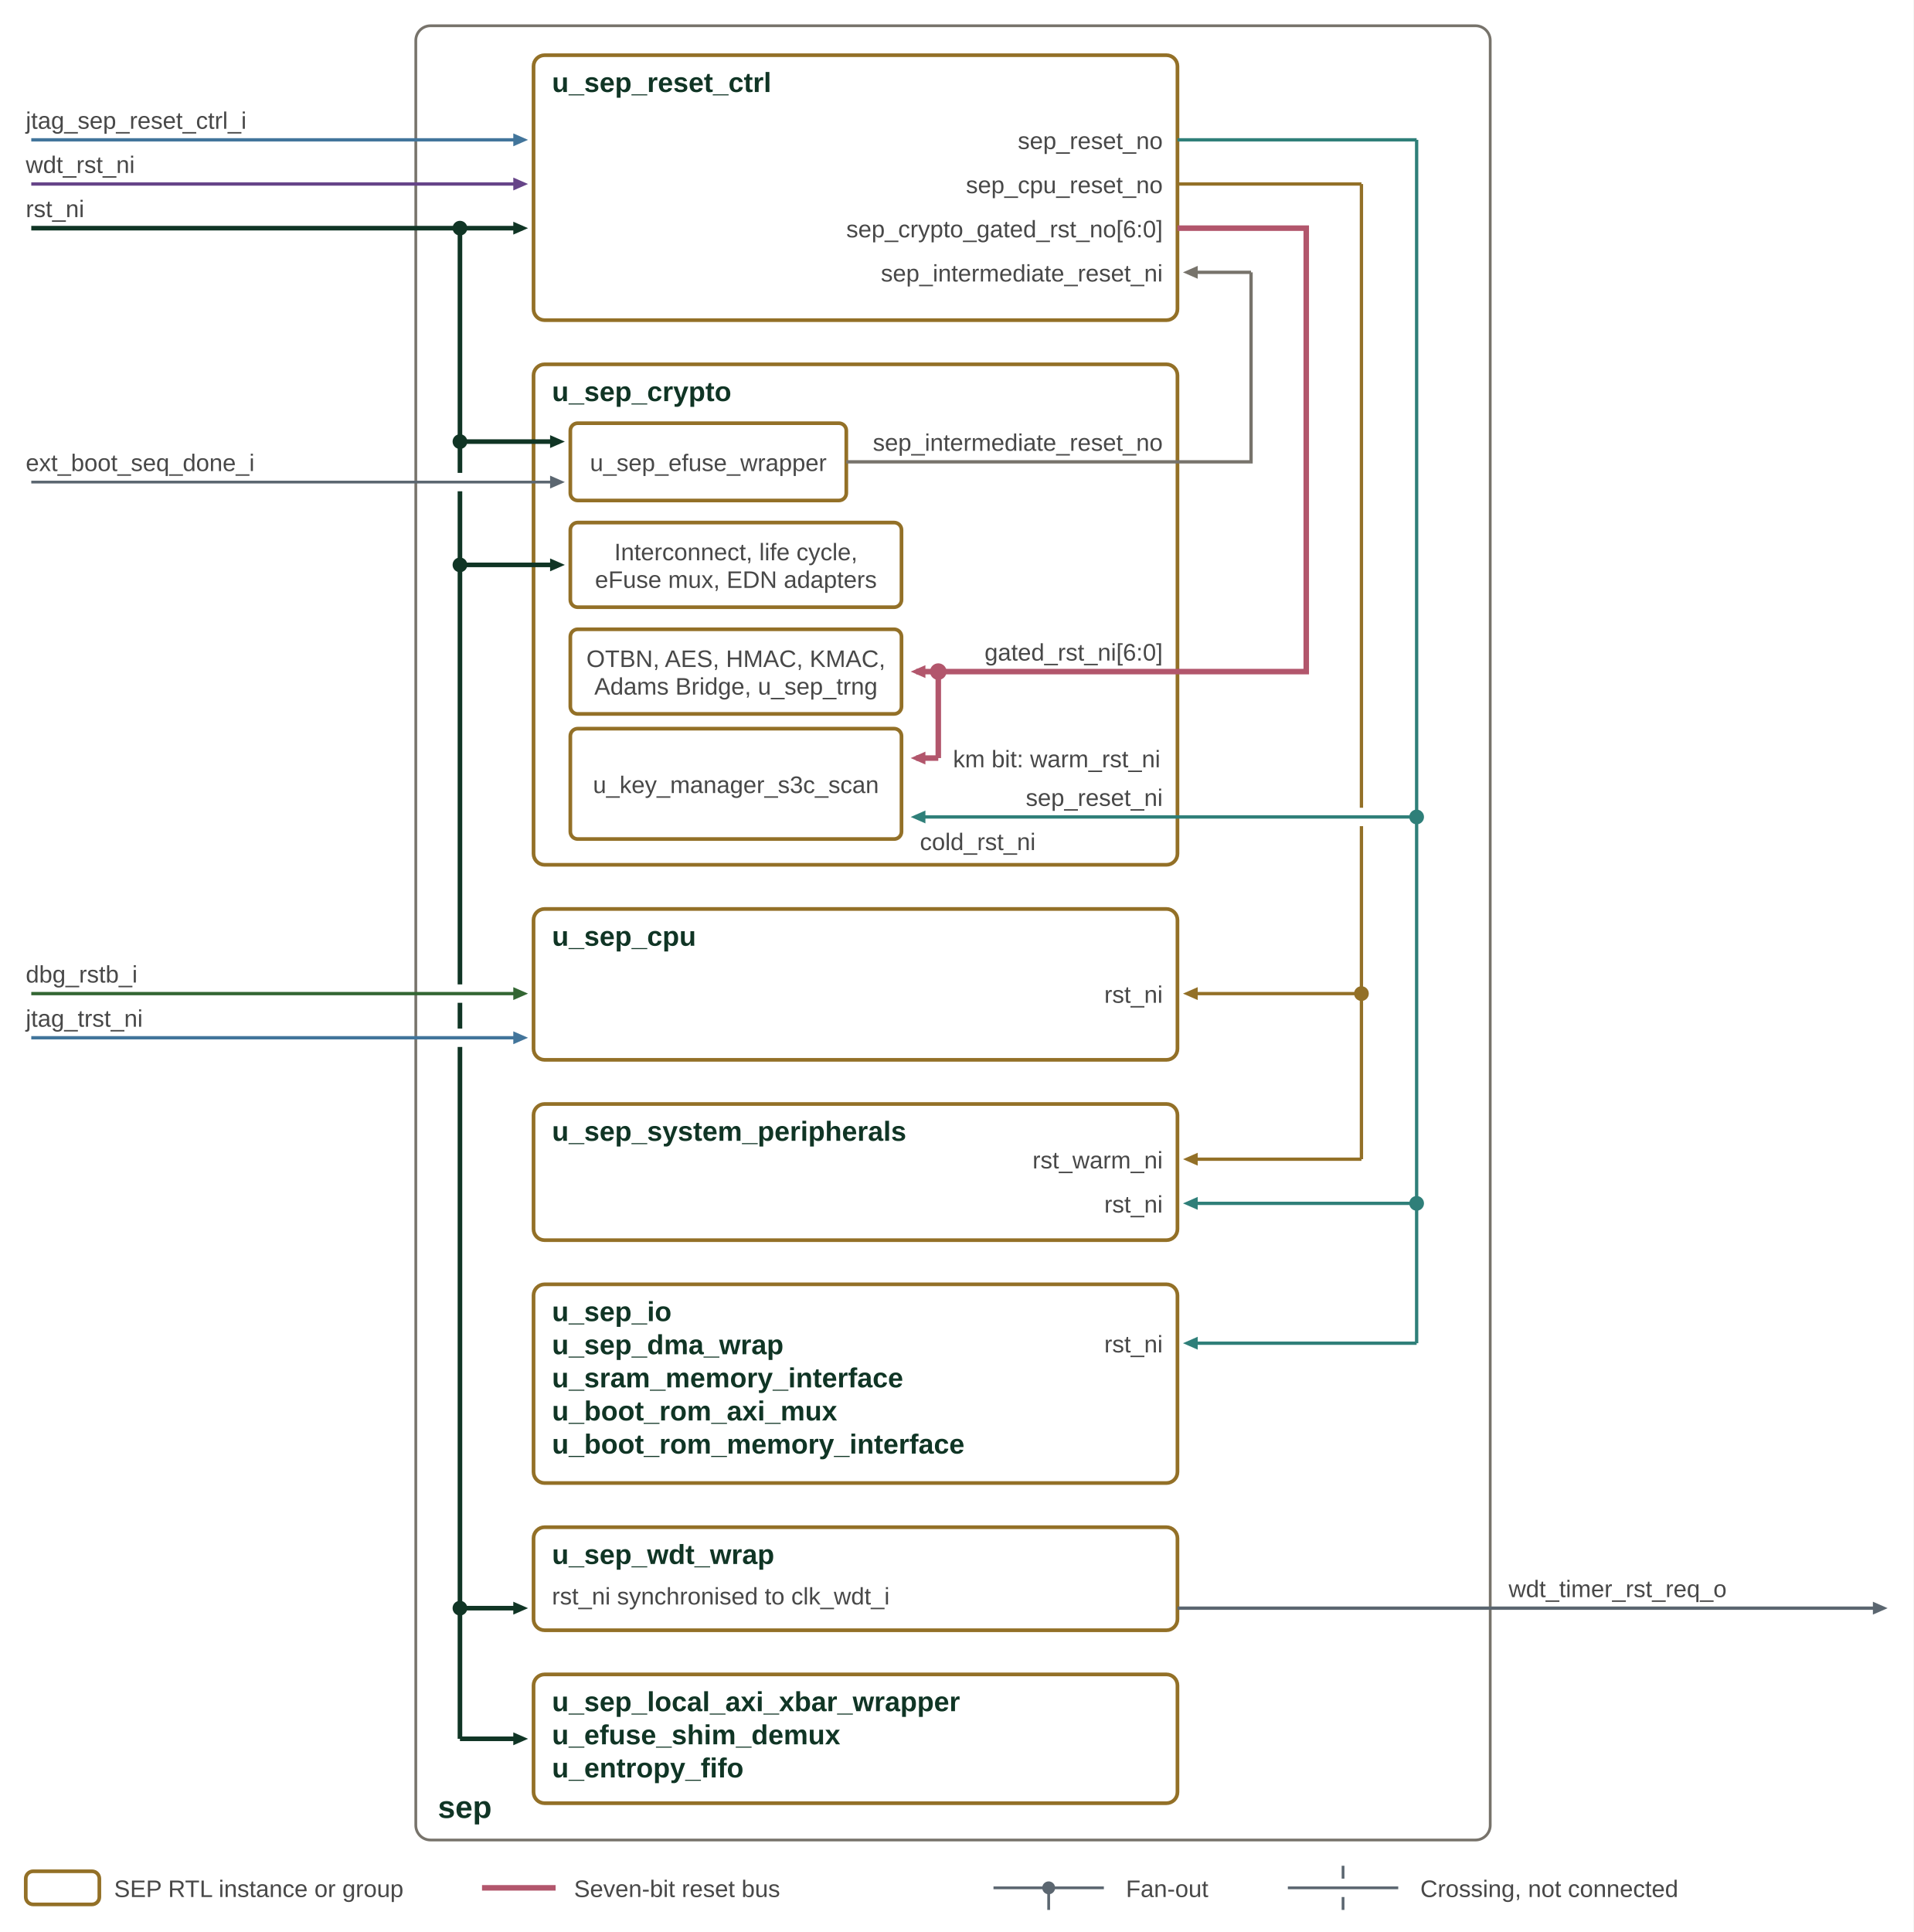
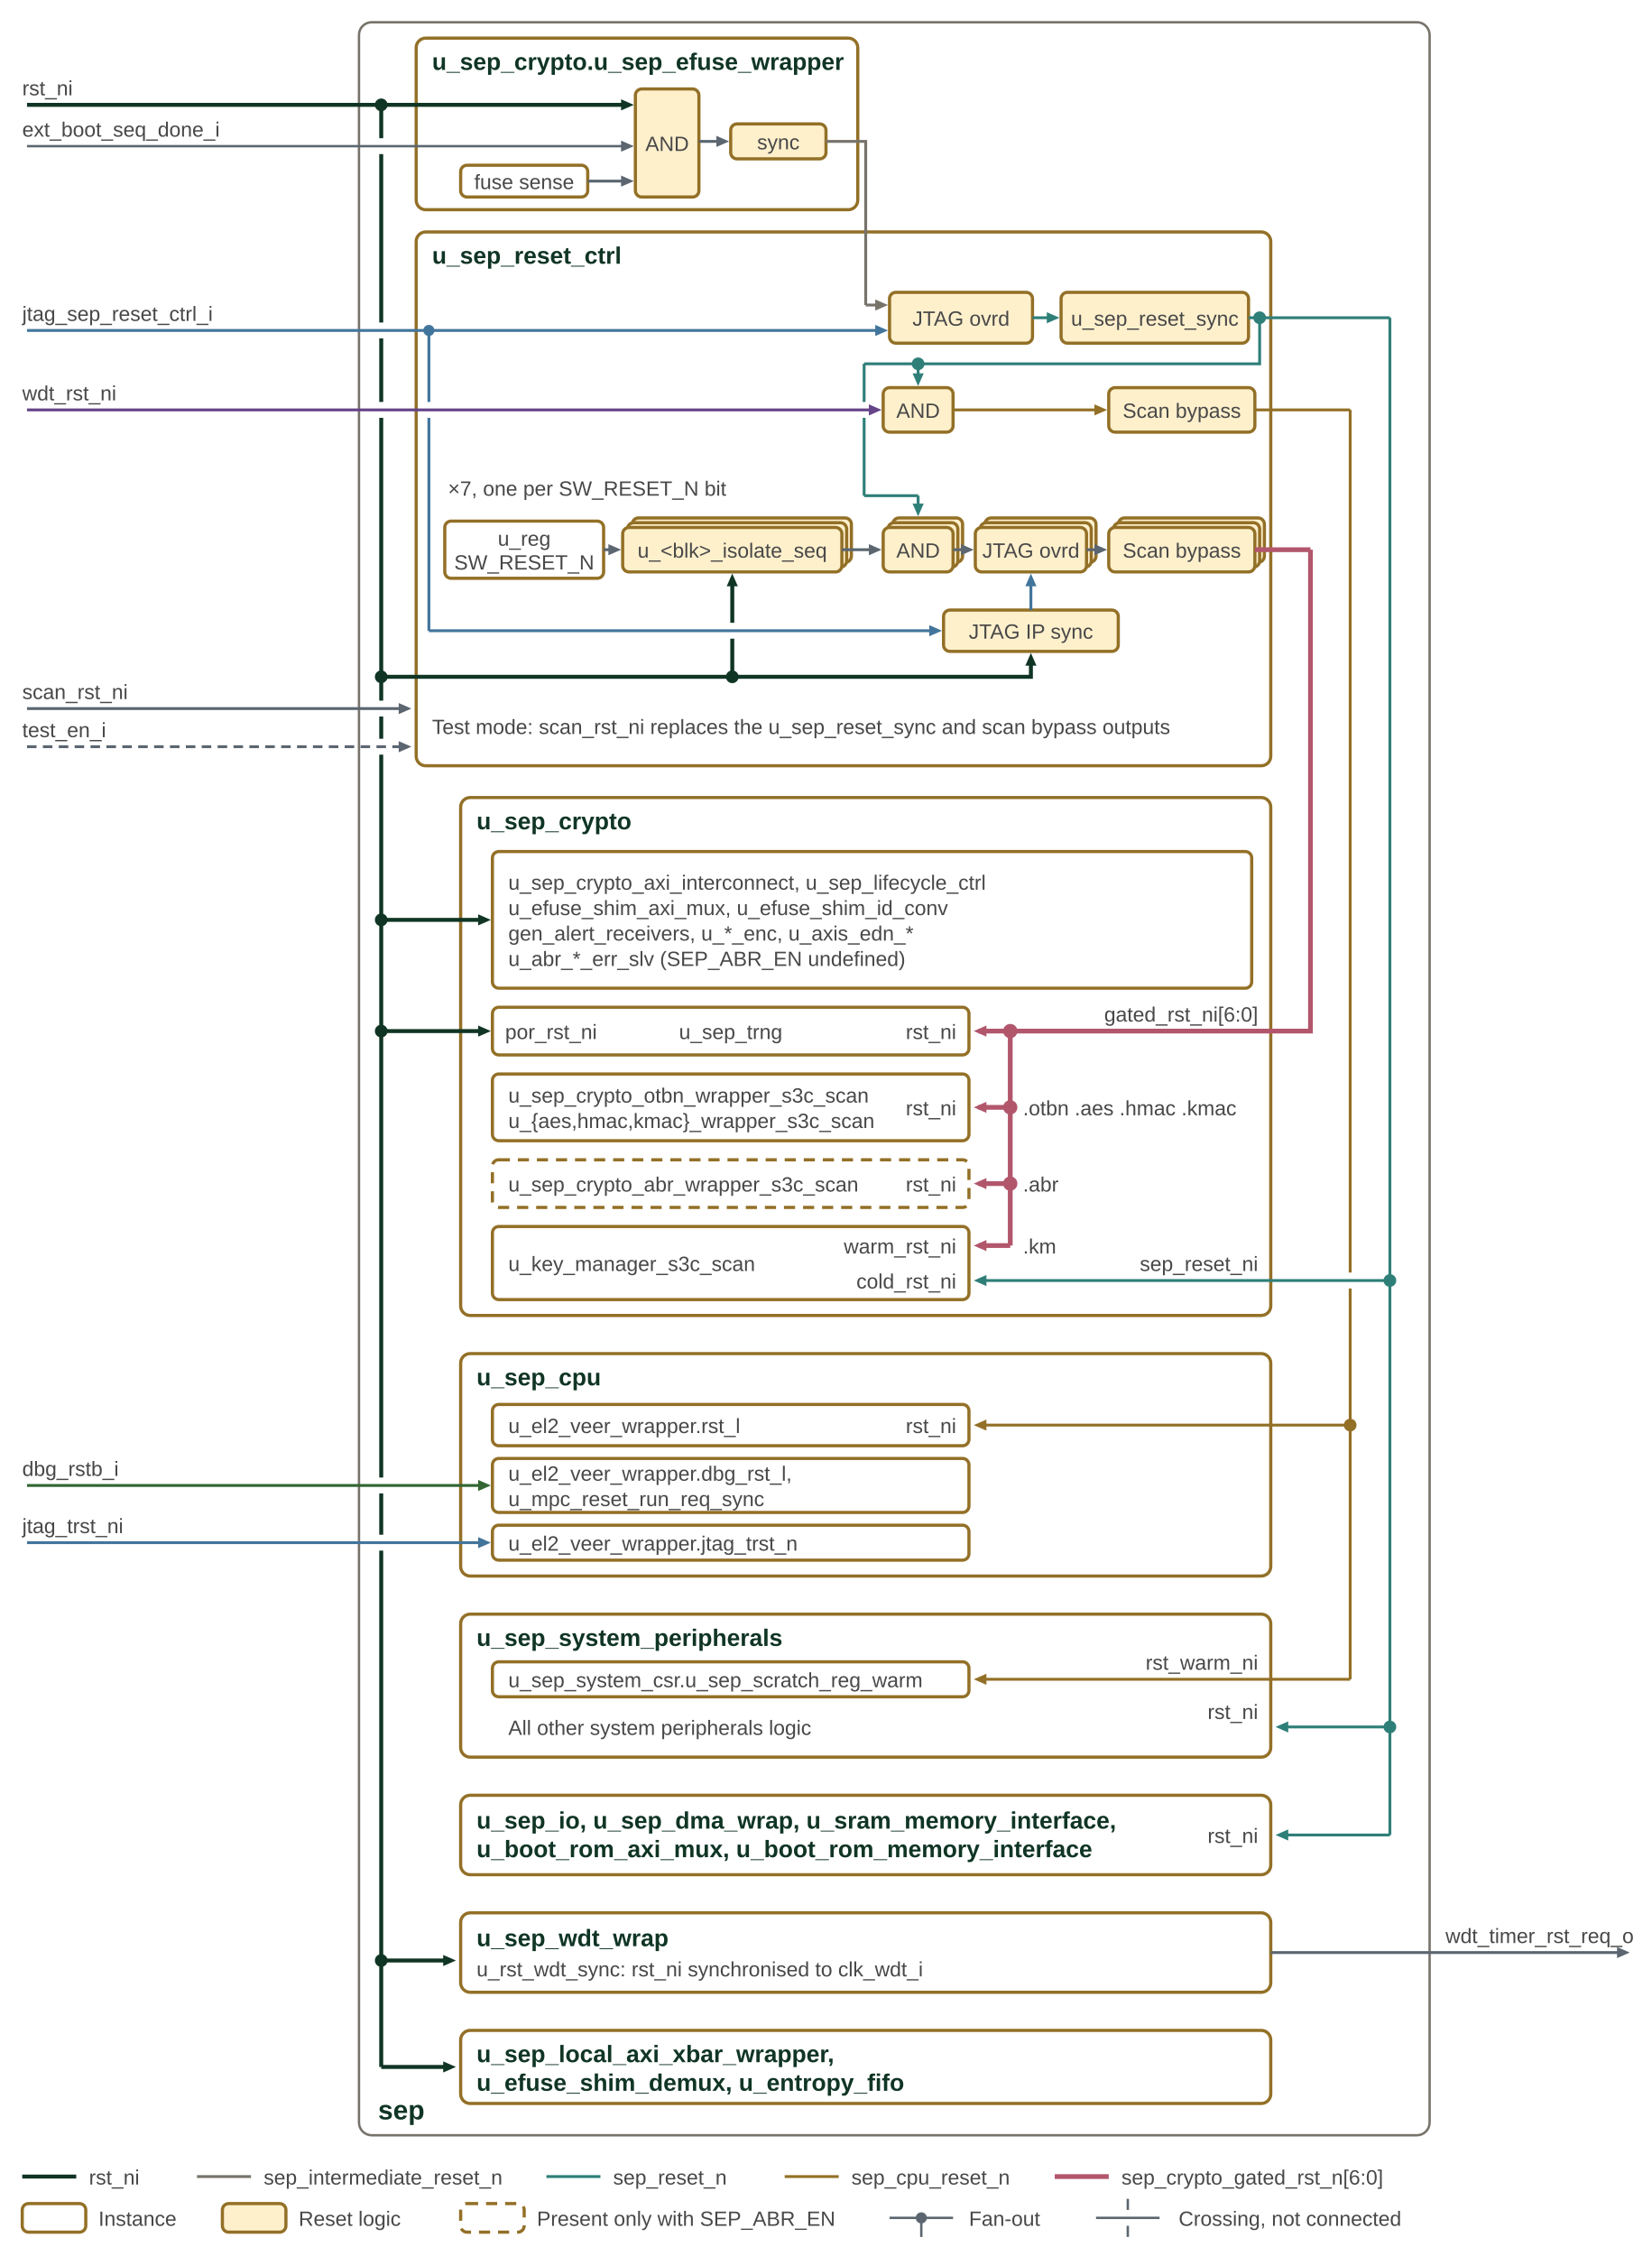
- <svg xmlns="http://www.w3.org/2000/svg" width="1040" height="1050" viewBox="0 0 1040 1050" role="img" aria-labelledby="title desc">
+ <svg xmlns="http://www.w3.org/2000/svg" width="1040" height="1420" viewBox="0 0 1040 1420" role="img" aria-labelledby="title desc">
  <defs>
    <marker id="ae" markerUnits="userSpaceOnUse" markerWidth="10" markerHeight="9" refX="7" refY="4.5" orient="auto">
      <path d="M0,0 L10,4.5 L0,9 Z" fill="#103525" />
    </marker>
    <marker id="as" markerUnits="userSpaceOnUse" markerWidth="10" markerHeight="9" refX="3" refY="4.5" orient="auto">
      <path d="M10,0 L0,4.5 L10,9 Z" fill="#103525" />
    </marker>
    <marker id="ge" markerUnits="userSpaceOnUse" markerWidth="8" markerHeight="7" refX="5" refY="3.5" orient="auto">
      <path d="M0,0 L8,3.5 L0,7 Z" fill="#5b6670" />
    </marker>
    <marker id="gs" markerUnits="userSpaceOnUse" markerWidth="8" markerHeight="7" refX="3" refY="3.5" orient="auto">
      <path d="M8,0 L0,3.5 L8,7 Z" fill="#5b6670" />
    </marker>
    <marker id="je" markerUnits="userSpaceOnUse" markerWidth="8" markerHeight="7" refX="5" refY="3.5" orient="auto">
      <path d="M0,0 L8,3.5 L0,7 Z" fill="#42759b" />
    </marker>
    <marker id="js" markerUnits="userSpaceOnUse" markerWidth="8" markerHeight="7" refX="3" refY="3.5" orient="auto">
      <path d="M8,0 L0,3.5 L8,7 Z" fill="#42759b" />
    </marker>
    <marker id="m-smu" markerUnits="userSpaceOnUse" markerWidth="8" markerHeight="7" refX="5" refY="3.5" orient="auto">
      <path d="M0,0 L8,3.5 L0,7 Z" fill="#103525" />
    </marker>
    <marker id="m-ref" markerUnits="userSpaceOnUse" markerWidth="8" markerHeight="7" refX="5" refY="3.5" orient="auto">
      <path d="M0,0 L8,3.5 L0,7 Z" fill="#2f7f79" />
    </marker>
    <marker id="m-per" markerUnits="userSpaceOnUse" markerWidth="8" markerHeight="7" refX="5" refY="3.5" orient="auto">
      <path d="M0,0 L8,3.5 L0,7 Z" fill="#937027" />
    </marker>
    <marker id="m-tel" markerUnits="userSpaceOnUse" markerWidth="8" markerHeight="7" refX="5" refY="3.5" orient="auto">
      <path d="M0,0 L8,3.5 L0,7 Z" fill="#664488" />
    </marker>
    <marker id="m-wdt" markerUnits="userSpaceOnUse" markerWidth="8" markerHeight="7" refX="5" refY="3.5" orient="auto">
      <path d="M0,0 L8,3.5 L0,7 Z" fill="#77736b" />
    </marker>
    <marker id="m-rosc" markerUnits="userSpaceOnUse" markerWidth="8" markerHeight="7" refX="5" refY="3.5" orient="auto">
      <path d="M0,0 L8,3.5 L0,7 Z" fill="#336633" />
    </marker>
    <marker id="m-jtag" markerUnits="userSpaceOnUse" markerWidth="8" markerHeight="7" refX="5" refY="3.5" orient="auto">
      <path d="M0,0 L8,3.5 L0,7 Z" fill="#42759b" />
    </marker>
    <marker id="m-spi" markerUnits="userSpaceOnUse" markerWidth="8" markerHeight="7" refX="5" refY="3.5" orient="auto">
      <path d="M0,0 L8,3.5 L0,7 Z" fill="#5b6670" />
    </marker>
    <marker id="m-slate" markerUnits="userSpaceOnUse" markerWidth="8" markerHeight="7" refX="5" refY="3.5" orient="auto">
      <path d="M0,0 L8,3.5 L0,7 Z" fill="#5b6670" />
    </marker>
    <marker id="m-pg" markerUnits="userSpaceOnUse" markerWidth="8" markerHeight="7" refX="5" refY="3.5" orient="auto">
      <path d="M0,0 L8,3.5 L0,7 Z" fill="#336633" />
    </marker>
    <marker id="m-bus" markerUnits="userSpaceOnUse" markerWidth="8" markerHeight="7" refX="5" refY="3.5" orient="auto">
      <path d="M0,0 L8,3.5 L0,7 Z" fill="#b2566c" />
    </marker>
    <style>
text { font-family: Arial, sans-serif; font-size: 15px; fill: #484848; }
.t { fill: #484848; }
.b { font-size: 17px; font-weight: bold; fill: #103525; }
.bs { font-size: 15px; font-weight: bold; fill: #103525; }
.h { font-size: 22px; font-weight: bold; fill: #103525; }
.s { font-size: 13px; fill: #484848; }
.si { font-size: 13px; font-style: italic; fill: #484848; }
.pmt { font-size: 12px; font-weight: bold; fill: #ffffff; }
.pst { font-size: 12px; font-weight: bold; fill: #103525; }
.pjt { font-size: 12px; font-weight: bold; fill: #1d4b6e; }
.pct { font-size: 12px; font-weight: bold; fill: #1f5c57; }
.pm { fill: #103525; stroke: #103525; stroke-width: 1.2; }
.ps { fill: #ffffff; stroke: #103525; stroke-width: 1.2; }
.pj { fill: #e8f3ff; stroke: #42759b; stroke-width: 1.2; }
.pc { fill: #d9f0ee; stroke: #2f7f79; stroke-width: 1.2; }
.smu { fill: #ffffff; stroke: #77736b; stroke-width: 1.5; }
.network { fill: #e8f0e8; stroke: #336633; stroke-width: 2; }
.fabric { fill: #fff0cc; stroke: #937027; stroke-width: 2; }
.core { fill: #ffffff; stroke: #937027; stroke-width: 2; }
.future { fill: #ffffff; stroke: #937027; stroke-width: 2; }
.nostroke { stroke: none; }
.fut { fill: none; stroke-dasharray: 7 5; }
.opt { stroke-dasharray: 7 5; }
.hatch { fill: none; stroke: #103525; stroke-opacity: 0.16; stroke-width: 1.2; }
.external { fill: #f2f2f2; stroke: #77736b; stroke-width: 1.5; }
.axi { fill: none; stroke: #103525; stroke-width: 2.5; marker-start: url(#as); marker-end: url(#ae); }
.axio { fill: none; stroke: #103525; stroke-width: 2.5; stroke-dasharray: 8 5; marker-start: url(#as); marker-end: url(#ae); }
.sig { fill: none; stroke: #5b6670; stroke-width: 1.5; marker-start: url(#gs); marker-end: url(#ge); }
.sigo { fill: none; stroke: #5b6670; stroke-width: 1.5; marker-end: url(#ge); }
.jtag { fill: none; stroke: #42759b; stroke-width: 1.8; marker-end: url(#je); }
.jtagb { fill: none; stroke: #42759b; stroke-width: 1.8; marker-start: url(#js); marker-end: url(#je); }
.sigplain { fill: none; stroke: #5b6670; stroke-width: 1.5; }
.n-smu { fill: none; stroke: #103525; stroke-width: 2.5; }
.a-smu { fill: none; stroke: #103525; stroke-width: 2.5; marker-end: url(#m-smu); }
.n-ref { fill: none; stroke: #2f7f79; stroke-width: 1.8; }
.a-ref { fill: none; stroke: #2f7f79; stroke-width: 1.8; marker-end: url(#m-ref); }
.n-per { fill: none; stroke: #937027; stroke-width: 1.8; }
.a-per { fill: none; stroke: #937027; stroke-width: 1.8; marker-end: url(#m-per); }
.n-tel { fill: none; stroke: #664488; stroke-width: 1.8; }
.a-tel { fill: none; stroke: #664488; stroke-width: 1.8; marker-end: url(#m-tel); }
.n-wdt { fill: none; stroke: #77736b; stroke-width: 1.8; }
.a-wdt { fill: none; stroke: #77736b; stroke-width: 1.8; marker-end: url(#m-wdt); }
.n-rosc { fill: none; stroke: #336633; stroke-width: 1.8; }
.a-rosc { fill: none; stroke: #336633; stroke-width: 1.8; marker-end: url(#m-rosc); }
.n-jtag { fill: none; stroke: #42759b; stroke-width: 1.8; }
.a-jtag { fill: none; stroke: #42759b; stroke-width: 1.8; marker-end: url(#m-jtag); }
.n-spi { fill: none; stroke: #5b6670; stroke-width: 1.8; }
.a-spi { fill: none; stroke: #5b6670; stroke-width: 1.8; marker-end: url(#m-spi); }
.n-slate { fill: none; stroke: #5b6670; stroke-width: 1.8; }
.a-slate { fill: none; stroke: #5b6670; stroke-width: 1.8; marker-end: url(#m-slate); }
.n-pg { fill: none; stroke: #336633; stroke-width: 1.8; }
.a-pg { fill: none; stroke: #336633; stroke-width: 1.8; marker-end: url(#m-pg); }
.n-bus { fill: none; stroke: #b2566c; stroke-width: 3; }
.a-bus { fill: none; stroke: #b2566c; stroke-width: 3; marker-end: url(#m-bus); }
+ .n-dash { fill: none; stroke: #5b6670; stroke-width: 1.8; stroke-dasharray: 6 4; }
+ .a-dash { fill: none; stroke: #5b6670; stroke-width: 1.8; stroke-dasharray: 6 4; marker-end: url(#m-slate); }
</style>
  </defs>
-   <rect width="1040" height="1050" fill="#ffffff" />
-   <rect class="smu" x="226" y="14" width="584" height="986" rx="8" />
-   <text class="b" x="238" y="988" text-anchor="start">sep</text>
-   <rect class="core" x="290" y="30" width="350" height="144" rx="6" />
-   <text class="bs" x="300" y="50" text-anchor="start">u_sep_reset_ctrl</text>
-   <text class="s" x="632" y="81" text-anchor="end">sep_reset_no</text>
-   <text class="s" x="632" y="105" text-anchor="end">sep_cpu_reset_no</text>
-   <text class="s" x="632" y="129" text-anchor="end">sep_crypto_gated_rst_no[6:0]</text>
-   <text class="s" x="632" y="153" text-anchor="end">sep_intermediate_reset_ni</text>
-   <text class="s" x="14" y="70" text-anchor="start">jtag_sep_reset_ctrl_i</text>
-   <path class="a-jtag" d="M17,76 L284,76" />
-   <text class="s" x="14" y="94" text-anchor="start">wdt_rst_ni</text>
-   <path class="a-tel" d="M17,100 L284,100" />
-   <text class="s" x="14" y="118" text-anchor="start">rst_ni</text>
-   <path class="a-smu" d="M17,124 L284,124" />
-   <circle cx="250" cy="124" r="4" fill="#103525" />
-   <rect class="core" x="290" y="198" width="350" height="272" rx="6" />
-   <text class="bs" x="300" y="218" text-anchor="start">u_sep_crypto</text>
-   <rect class="core" x="310" y="230" width="150" height="42" rx="4" />
-   <text class="s" x="385" y="256" text-anchor="middle">u_sep_efuse_wrapper</text>
-   <rect class="core" x="310" y="284" width="180" height="46" rx="4" />
-   <text class="s" x="400" y="304.5" text-anchor="middle">Interconnect, life cycle,</text>
-   <text class="s" x="400" y="319.5" text-anchor="middle">eFuse mux, EDN adapters</text>
-   <rect class="core" x="310" y="342" width="180" height="46" rx="4" />
-   <text class="s" x="400" y="362.5" text-anchor="middle">OTBN, AES, HMAC, KMAC,</text>
-   <text class="s" x="400" y="377.5" text-anchor="middle">Adams Bridge, u_sep_trng</text>
-   <rect class="core" x="310" y="396" width="180" height="60" rx="4" />
-   <text class="s" x="400" y="431" text-anchor="middle">u_key_manager_s3c_scan</text>
-   <path class="a-smu" d="M250,240 L304,240" />
-   <circle cx="250" cy="240" r="4" fill="#103525" />
-   <text class="s" x="14" y="256" text-anchor="start">ext_boot_seq_done_i</text>
-   <path class="sigo" d="M17,262 L304,262" />
-   <path class="a-smu" d="M250,307 L304,307" />
-   <circle cx="250" cy="307" r="4" fill="#103525" />
-   <text class="s" x="632" y="245" text-anchor="end">sep_intermediate_reset_no</text>
-   <path class="n-wdt" d="M460,251 L680,251 L680,148" />
-   <path class="a-wdt" d="M680,148 L646,148" />
-   <text class="s" x="632" y="359" text-anchor="end">gated_rst_ni[6:0]</text>
-   <path class="n-bus" d="M640,124 L710,124 L710,365 L510,365" />
-   <path class="a-bus" d="M510,365 L498,365" />
-   <path class="n-bus" d="M510,365 L510,412" />
-   <path class="a-bus" d="M510,412 L498,412" />
-   <circle cx="510" cy="365" r="4.5" fill="#b2566c" />
-   <text class="s" x="518" y="417" text-anchor="start">km bit: warm_rst_ni</text>
-   <text class="s" x="632" y="438" text-anchor="end">sep_reset_ni</text>
-   <text class="s" x="500" y="462" text-anchor="start">cold_rst_ni</text>
-   <rect class="core" x="290" y="494" width="350" height="82" rx="6" />
-   <text class="bs" x="300" y="514" text-anchor="start">u_sep_cpu</text>
-   <text class="s" x="632" y="545" text-anchor="end">rst_ni</text>
-   <text class="s" x="14" y="534" text-anchor="start">dbg_rstb_i</text>
-   <path class="a-pg" d="M17,540 L284,540" />
-   <text class="s" x="14" y="558" text-anchor="start">jtag_trst_ni</text>
-   <path class="a-jtag" d="M17,564 L284,564" />
-   <rect class="core" x="290" y="600" width="350" height="74" rx="6" />
-   <text class="bs" x="300" y="620" text-anchor="start">u_sep_system_peripherals</text>
-   <text class="s" x="632" y="635" text-anchor="end">rst_warm_ni</text>
-   <text class="s" x="632" y="659" text-anchor="end">rst_ni</text>
-   <rect class="core" x="290" y="698" width="350" height="108" rx="6" />
-   <text class="bs" x="300" y="718" text-anchor="start">u_sep_io</text>
-   <text class="bs" x="300" y="736" text-anchor="start">u_sep_dma_wrap</text>
-   <text class="bs" x="300" y="754" text-anchor="start">u_sram_memory_interface</text>
-   <text class="bs" x="300" y="772" text-anchor="start">u_boot_rom_axi_mux</text>
-   <text class="bs" x="300" y="790" text-anchor="start">u_boot_rom_memory_interface</text>
-   <text class="s" x="632" y="735" text-anchor="end">rst_ni</text>
-   <rect class="core" x="290" y="830" width="350" height="56" rx="6" />
-   <text class="bs" x="300" y="850" text-anchor="start">u_sep_wdt_wrap</text>
-   <text class="s" x="300" y="872" text-anchor="start">rst_ni synchronised to clk_wdt_i</text>
-   <text class="s" x="820" y="868" text-anchor="start">wdt_timer_rst_req_o</text>
-   <path class="a-slate" d="M640,874 L1023,874" />
-   <path class="a-smu" d="M250,874 L284,874" />
-   <circle cx="250" cy="874" r="4" fill="#103525" />
-   <rect class="core" x="290" y="910" width="350" height="70" rx="6" />
-   <text class="bs" x="300" y="930" text-anchor="start">u_sep_local_axi_xbar_wrapper</text>
-   <text class="bs" x="300" y="948" text-anchor="start">u_efuse_shim_demux</text>
-   <text class="bs" x="300" y="966" text-anchor="start">u_entropy_fifo</text>
-   <path class="a-smu" d="M250,945 L284,945" />
-   <path class="n-smu" d="M250,124 L250,257 M250,267 L250,535 M250,545 L250,559 M250,569 L250,945" />
-   <path class="n-ref" d="M640,76 L770,76" />
-   <path class="n-ref" d="M770,76 L770,730" />
-   <path class="a-ref" d="M770,444 L498,444" />
-   <path class="a-ref" d="M770,654 L646,654" />
-   <path class="a-ref" d="M770,730 L646,730" />
-   <circle cx="770" cy="444" r="4" fill="#2f7f79" />
-   <circle cx="770" cy="654" r="4" fill="#2f7f79" />
-   <path class="n-per" d="M640,100 L740,100" />
-   <path class="n-per" d="M740,100 L740,439 M740,449 L740,630" />
-   <path class="a-per" d="M740,540 L646,540" />
-   <path class="a-per" d="M740,630 L646,630" />
-   <circle cx="740" cy="540" r="4" fill="#937027" />
-   <rect class="core" x="14" y="1017" width="40" height="18" rx="4" />
-   <text class="s" x="62" y="1031" text-anchor="start">SEP RTL instance or group</text>
-   <path class="n-bus" d="M262,1026 L302,1026" />
-   <text class="s" x="312" y="1031" text-anchor="start">Seven-bit reset bus</text>
-   <path class="sigplain" d="M540,1026 L600,1026" />
-   <path class="sigplain" d="M570,1026 L570,1038" />
-   <circle cx="570" cy="1026" r="3.5" fill="#5b6670" />
-   <text class="s" x="612" y="1031" text-anchor="start">Fan-out</text>
-   <path class="sigplain" d="M700,1026 L760,1026" />
-   <path class="sigplain" d="M730,1014 L730,1021 M730,1031 L730,1038" />
-   <text class="s" x="772" y="1031" text-anchor="start">Crossing, not connected</text>
+   <rect width="1040" height="1420" fill="#ffffff" />
+   <rect class="smu" x="226" y="14" width="674" height="1330" rx="8" />
+   <text class="b" x="238" y="1334" text-anchor="start">sep</text>
+   <rect class="core" x="262" y="24" width="278" height="108" rx="6" />
+   <text class="bs" x="272" y="44" text-anchor="start">u_sep_crypto.u_sep_efuse_wrapper</text>
+   <rect class="core" x="290" y="104" width="80" height="20" rx="4" />
+   <text class="s" x="330" y="119" text-anchor="middle">fuse sense</text>
+   <rect class="fabric" x="400" y="56" width="40" height="68" rx="4" />
+   <text class="s" x="420" y="95" text-anchor="middle">AND</text>
+   <rect class="fabric" x="460" y="78" width="60" height="22" rx="4" />
+   <text class="s" x="490" y="94" text-anchor="middle">sync</text>
+   <path class="a-slate" d="M370,114 L396,114" />
+   <path class="a-slate" d="M440,89 L456,89" />
+   <text class="s" x="14" y="86" text-anchor="start">ext_boot_seq_done_i</text>
+   <path class="sigo" d="M17,92 L396,92" />
+   <text class="s" x="14" y="60" text-anchor="start">rst_ni</text>
+   <path class="a-smu" d="M17,66 L396,66" />
+   <circle cx="240" cy="66" r="4" fill="#103525" />
+   <rect class="core" x="262" y="146" width="538" height="336" rx="6" />
+   <text class="bs" x="272" y="166" text-anchor="start">u_sep_reset_ctrl</text>
+   <rect class="fabric" x="560" y="184" width="90" height="32" rx="4" />
+   <text class="s" x="605" y="205" text-anchor="middle">JTAG ovrd</text>
+   <rect class="fabric" x="668" y="184" width="118" height="32" rx="4" />
+   <text class="s" x="727" y="205" text-anchor="middle">u_sep_reset_sync</text>
+   <path class="n-wdt" d="M520,89 L545,89 L545,192" />
+   <path class="a-wdt" d="M545,192 L556,192" />
+   <path class="a-ref" d="M650,200 L664,200" />
+   <path class="n-ref" d="M786,200 L875,200" />
+   <text class="s" x="14" y="202" text-anchor="start">jtag_sep_reset_ctrl_i</text>
+   <path class="a-jtag" d="M17,208 L556,208" />
+   <circle cx="270" cy="208" r="3.5" fill="#42759b" />
+   <circle cx="793" cy="200" r="4" fill="#2f7f79" />
+   <path class="n-ref" d="M793,200 L793,229 L544,229" />
+   <path class="n-ref" d="M544,229 L544,253 M544,263 L544,312" />
+   <path class="n-ref" d="M544,312 L578,312" />
+   <path class="a-ref" d="M578,229 L578,240" />
+   <circle cx="578" cy="229" r="4" fill="#2f7f79" />
+   <path class="a-ref" d="M578,312 L578,322" />
+   <rect class="fabric" x="556" y="244" width="44" height="28" rx="4" />
+   <text class="s" x="578" y="263" text-anchor="middle">AND</text>
+   <rect class="fabric" x="698" y="244" width="92" height="28" rx="4" />
+   <text class="s" x="744" y="263" text-anchor="middle">Scan bypass</text>
+   <path class="a-per" d="M600,258 L694,258" />
+   <path class="n-per" d="M790,258 L850,258" />
+   <text class="s" x="14" y="252" text-anchor="start">wdt_rst_ni</text>
+   <path class="a-tel" d="M17,258 L552,258" />
+   <text class="s" x="282" y="312" text-anchor="start">×7, one per SW_RESET_N bit</text>
+   <rect class="core" x="280" y="328" width="100" height="36" rx="4" />
+   <text class="s" x="330" y="343.5" text-anchor="middle">u_reg</text>
+   <text class="s" x="330" y="358.5" text-anchor="middle">SW_RESET_N</text>
+   <rect class="fabric" x="398" y="326" width="138" height="28" rx="4" />
+   <rect class="fabric" x="395" y="329" width="138" height="28" rx="4" />
+   <rect class="fabric" x="392" y="332" width="138" height="28" rx="4" />
+   <text class="s" x="461" y="351" text-anchor="middle">u_&lt;blk&gt;_isolate_seq</text>
+   <rect class="fabric" x="562" y="326" width="44" height="28" rx="4" />
+   <rect class="fabric" x="559" y="329" width="44" height="28" rx="4" />
+   <rect class="fabric" x="556" y="332" width="44" height="28" rx="4" />
+   <text class="s" x="578" y="351" text-anchor="middle">AND</text>
+   <rect class="fabric" x="620" y="326" width="70" height="28" rx="4" />
+   <rect class="fabric" x="617" y="329" width="70" height="28" rx="4" />
+   <rect class="fabric" x="614" y="332" width="70" height="28" rx="4" />
+   <text class="s" x="649" y="351" text-anchor="middle">JTAG ovrd</text>
+   <rect class="fabric" x="704" y="326" width="92" height="28" rx="4" />
+   <rect class="fabric" x="701" y="329" width="92" height="28" rx="4" />
+   <rect class="fabric" x="698" y="332" width="92" height="28" rx="4" />
+   <text class="s" x="744" y="351" text-anchor="middle">Scan bypass</text>
+   <path class="a-slate" d="M380,346 L388,346" />
+   <path class="a-slate" d="M530,346 L552,346" />
+   <path class="a-slate" d="M600,346 L610,346" />
+   <path class="a-slate" d="M684,346 L694,346" />
+   <path class="n-bus" d="M790,346 L825,346" />
+   <rect class="fabric" x="594" y="384" width="110" height="26" rx="4" />
+   <text class="s" x="649" y="402" text-anchor="middle">JTAG IP sync</text>
+   <path class="a-jtag" d="M649,384 L649,364" />
+   <path class="n-jtag" d="M270,208 L270,253 M270,263 L270,397" />
+   <path class="a-jtag" d="M270,397 L590,397" />
+   <path class="a-smu" d="M240,426 L649,426 L649,414" />
+   <circle cx="240" cy="426" r="4" fill="#103525" />
+   <circle cx="461" cy="426" r="4" fill="#103525" />
+   <path class="n-smu" d="M461,426 L461,402" />
+   <path class="a-smu" d="M461,392 L461,364" />
+   <text class="s" x="14" y="440" text-anchor="start">scan_rst_ni</text>
+   <path class="a-slate" d="M17,446 L256,446" />
+   <text class="s" x="14" y="464" text-anchor="start">test_en_i</text>
+   <path class="a-dash" d="M17,470 L256,470" />
+   <text class="s" x="272" y="462" text-anchor="start">Test mode: scan_rst_ni replaces the u_sep_reset_sync and scan bypass outputs</text>
+   <rect class="core" x="290" y="502" width="510" height="326" rx="6" />
+   <text class="bs" x="300" y="522" text-anchor="start">u_sep_crypto</text>
+   <rect class="core" x="310" y="536" width="478" height="86" rx="4" />
+   <text class="s" x="320" y="560" text-anchor="start">u_sep_crypto_axi_interconnect, u_sep_lifecycle_ctrl</text>
+   <text class="s" x="320" y="576" text-anchor="start">u_efuse_shim_axi_mux, u_efuse_shim_id_conv</text>
+   <text class="s" x="320" y="592" text-anchor="start">gen_alert_receivers, u_*_enc, u_axis_edn_*</text>
+   <text class="s" x="320" y="608" text-anchor="start">u_abr_*_err_slv (SEP_ABR_EN undefined)</text>
+   <path class="a-smu" d="M240,579 L306,579" />
+   <circle cx="240" cy="579" r="4" fill="#103525" />
+   <rect class="core" x="310" y="634" width="300" height="30" rx="4" />
+   <text class="s" x="460" y="654" text-anchor="middle">u_sep_trng</text>
+   <text class="s" x="602" y="654" text-anchor="end">rst_ni</text>
+   <text class="s" x="318" y="654" text-anchor="start">por_rst_ni</text>
+   <path class="a-smu" d="M240,649 L306,649" />
+   <circle cx="240" cy="649" r="4" fill="#103525" />
+   <rect class="core" x="310" y="676" width="300" height="42" rx="4" />
+   <text class="s" x="320" y="694" text-anchor="start">u_sep_crypto_otbn_wrapper_s3c_scan</text>
+   <text class="s" x="320" y="710" text-anchor="start">u_{aes,hmac,kmac}_wrapper_s3c_scan</text>
+   <text class="s" x="602" y="702" text-anchor="end">rst_ni</text>
+   <rect class="core opt" x="310" y="730" width="300" height="30" rx="4" />
+   <text class="s" x="320" y="750" text-anchor="start">u_sep_crypto_abr_wrapper_s3c_scan</text>
+   <text class="s" x="602" y="750" text-anchor="end">rst_ni</text>
+   <rect class="core" x="310" y="772" width="300" height="46" rx="4" />
+   <text class="s" x="320" y="800" text-anchor="start">u_key_manager_s3c_scan</text>
+   <text class="s" x="602" y="789" text-anchor="end">warm_rst_ni</text>
+   <text class="s" x="602" y="811" text-anchor="end">cold_rst_ni</text>
+   <text class="s" x="792" y="643" text-anchor="end">gated_rst_ni[6:0]</text>
+   <path class="n-bus" d="M825,346 L825,649 L636,649 L636,784" />
+   <path class="a-bus" d="M636,649 L616,649" />
+   <circle cx="636" cy="649" r="4.5" fill="#b2566c" />
+   <path class="a-bus" d="M636,697 L616,697" />
+   <text class="s" x="644" y="702" text-anchor="start">.otbn .aes .hmac .kmac</text>
+   <circle cx="636" cy="697" r="4.5" fill="#b2566c" />
+   <path class="a-bus" d="M636,745 L616,745" />
+   <text class="s" x="644" y="750" text-anchor="start">.abr</text>
+   <circle cx="636" cy="745" r="4.5" fill="#b2566c" />
+   <path class="a-bus" d="M636,784 L616,784" />
+   <text class="s" x="644" y="789" text-anchor="start">.km</text>
+   <text class="s" x="792" y="800" text-anchor="end">sep_reset_ni</text>
+   <path class="a-ref" d="M875,806 L616,806" />
+   <circle cx="875" cy="806" r="4" fill="#2f7f79" />
+   <rect class="core" x="290" y="852" width="510" height="140" rx="6" />
+   <text class="bs" x="300" y="872" text-anchor="start">u_sep_cpu</text>
+   <rect class="core" x="310" y="884" width="300" height="26" rx="4" />
+   <text class="s" x="320" y="902" text-anchor="start">u_el2_veer_wrapper.rst_l</text>
+   <text class="s" x="602" y="902" text-anchor="end">rst_ni</text>
+   <rect class="core" x="310" y="918" width="300" height="34" rx="4" />
+   <text class="s" x="320" y="932" text-anchor="start">u_el2_veer_wrapper.dbg_rst_l,</text>
+   <text class="s" x="320" y="948" text-anchor="start">u_mpc_reset_run_req_sync</text>
+   <rect class="core" x="310" y="960" width="300" height="22" rx="4" />
+   <text class="s" x="320" y="976" text-anchor="start">u_el2_veer_wrapper.jtag_trst_n</text>
+   <path class="a-per" d="M850,897 L616,897" />
+   <circle cx="850" cy="897" r="4" fill="#937027" />
+   <text class="s" x="14" y="929" text-anchor="start">dbg_rstb_i</text>
+   <path class="a-pg" d="M17,935 L306,935" />
+   <text class="s" x="14" y="965" text-anchor="start">jtag_trst_ni</text>
+   <path class="a-jtag" d="M17,971 L306,971" />
+   <rect class="core" x="290" y="1016" width="510" height="90" rx="6" />
+   <text class="bs" x="300" y="1036" text-anchor="start">u_sep_system_peripherals</text>
+   <rect class="core" x="310" y="1046" width="300" height="22" rx="4" />
+   <text class="s" x="320" y="1062" text-anchor="start">u_sep_system_csr.u_sep_scratch_reg_warm</text>
+   <text class="s" x="792" y="1051" text-anchor="end">rst_warm_ni</text>
+   <text class="s" x="320" y="1092" text-anchor="start">All other system peripherals logic</text>
+   <text class="s" x="792" y="1082" text-anchor="end">rst_ni</text>
+   <path class="a-per" d="M850,1057 L616,1057" />
+   <path class="a-ref" d="M875,1087 L806,1087" />
+   <circle cx="875" cy="1087" r="4" fill="#2f7f79" />
+   <rect class="core" x="290" y="1130" width="510" height="50" rx="6" />
+   <text class="bs" x="300" y="1151" text-anchor="start">u_sep_io, u_sep_dma_wrap, u_sram_memory_interface,</text>
+   <text class="bs" x="300" y="1169" text-anchor="start">u_boot_rom_axi_mux, u_boot_rom_memory_interface</text>
+   <text class="s" x="792" y="1160" text-anchor="end">rst_ni</text>
+   <path class="a-ref" d="M875,1155 L806,1155" />
+   <rect class="core" x="290" y="1204" width="510" height="50" rx="6" />
+   <text class="bs" x="300" y="1225" text-anchor="start">u_sep_wdt_wrap</text>
+   <text class="s" x="300" y="1244" text-anchor="start">u_rst_wdt_sync: rst_ni synchronised to clk_wdt_i</text>
+   <path class="a-smu" d="M240,1234 L284,1234" />
+   <circle cx="240" cy="1234" r="4" fill="#103525" />
+   <path class="a-slate" d="M800,1229 L1023,1229" />
+   <text class="s" x="910" y="1223" text-anchor="start">wdt_timer_rst_req_o</text>
+   <rect class="core" x="290" y="1278" width="510" height="46" rx="6" />
+   <text class="bs" x="300" y="1298" text-anchor="start">u_sep_local_axi_xbar_wrapper,</text>
+   <text class="bs" x="300" y="1316" text-anchor="start">u_efuse_shim_demux, u_entropy_fifo</text>
+   <path class="a-smu" d="M240,1301 L284,1301" />
+   <path class="n-smu" d="M240,66 L240,87 M240,97 L240,203 M240,213 L240,253 M240,263 L240,441 M240,451 L240,465 M240,475 L240,930 M240,940 L240,966 M240,976 L240,1301" />
+   <path class="n-ref" d="M875,200 L875,1155" />
+   <path class="n-per" d="M850,258 L850,801 M850,811 L850,1057" />
+   <path class="n-smu" d="M14,1370 L48,1370" />
+   <text class="s" x="56" y="1375" text-anchor="start">rst_ni</text>
+   <path class="n-wdt" d="M124,1370 L158,1370" />
+   <text class="s" x="166" y="1375" text-anchor="start">sep_intermediate_reset_n</text>
+   <path class="n-ref" d="M344,1370 L378,1370" />
+   <text class="s" x="386" y="1375" text-anchor="start">sep_reset_n</text>
+   <path class="n-per" d="M494,1370 L528,1370" />
+   <text class="s" x="536" y="1375" text-anchor="start">sep_cpu_reset_n</text>
+   <path class="n-bus" d="M664,1370 L698,1370" />
+   <text class="s" x="706" y="1375" text-anchor="start">sep_crypto_gated_rst_n[6:0]</text>
+   <rect class="core" x="14" y="1387" width="40" height="18" rx="4" />
+   <text class="s" x="62" y="1401" text-anchor="start">Instance</text>
+   <rect class="fabric" x="140" y="1387" width="40" height="18" rx="4" />
+   <text class="s" x="188" y="1401" text-anchor="start">Reset logic</text>
+   <rect class="core opt" x="290" y="1387" width="40" height="18" rx="4" />
+   <text class="s" x="338" y="1401" text-anchor="start">Present only with SEP_ABR_EN</text>
+   <path class="sigplain" d="M560,1396 L600,1396" />
+   <path class="sigplain" d="M580,1396 L580,1408" />
+   <circle cx="580" cy="1396" r="3.5" fill="#5b6670" />
+   <text class="s" x="610" y="1401" text-anchor="start">Fan-out</text>
+   <path class="sigplain" d="M690,1396 L730,1396" />
+   <path class="sigplain" d="M710,1384 L710,1391 M710,1401 L710,1408" />
+   <text class="s" x="742" y="1401" text-anchor="start">Crossing, not connected</text>
</svg>
